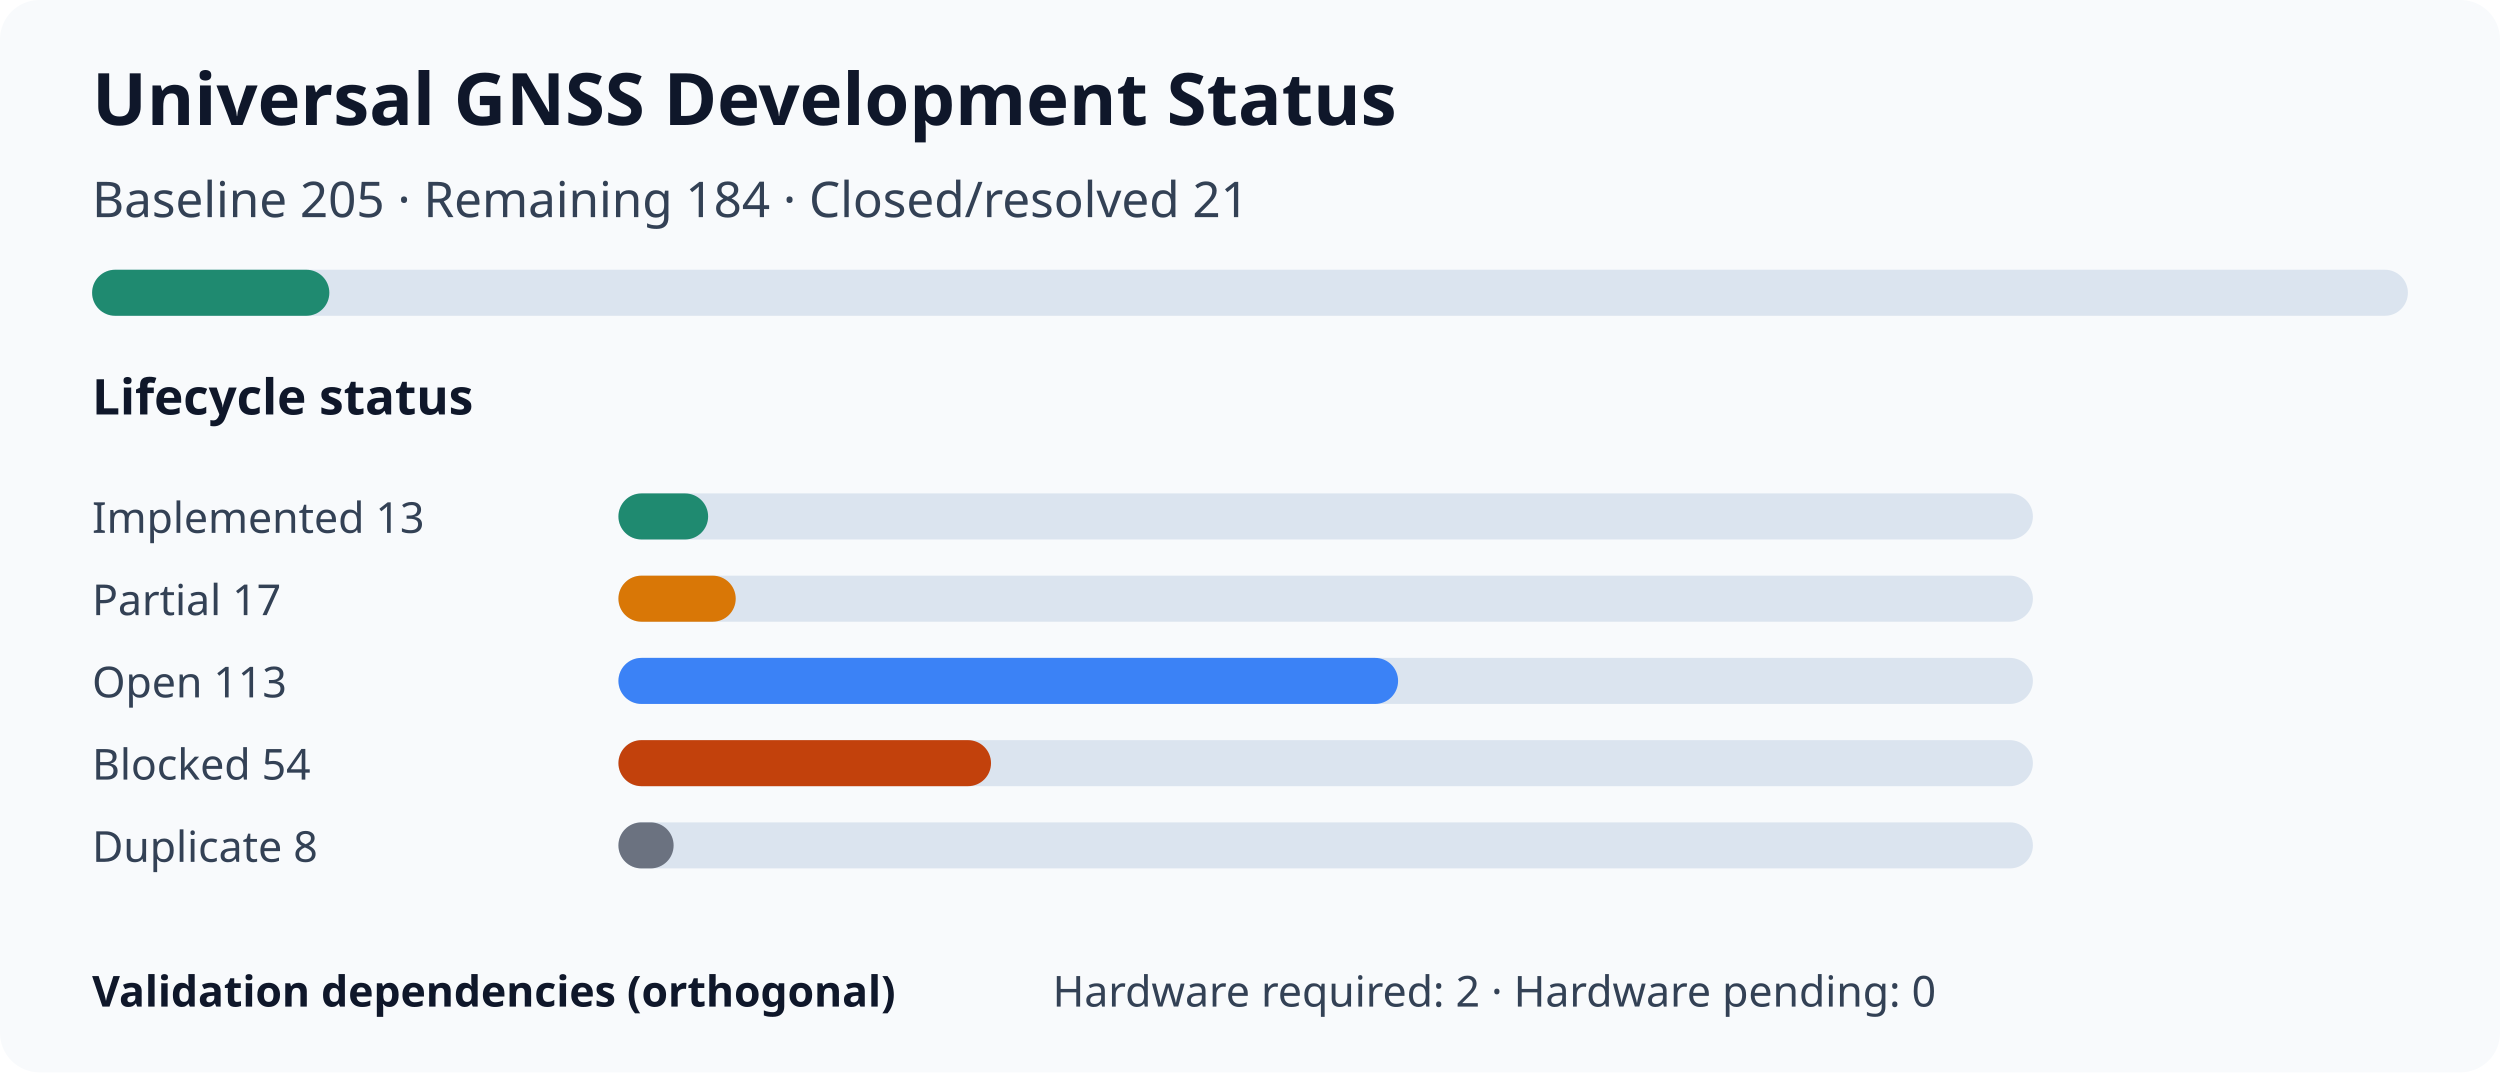
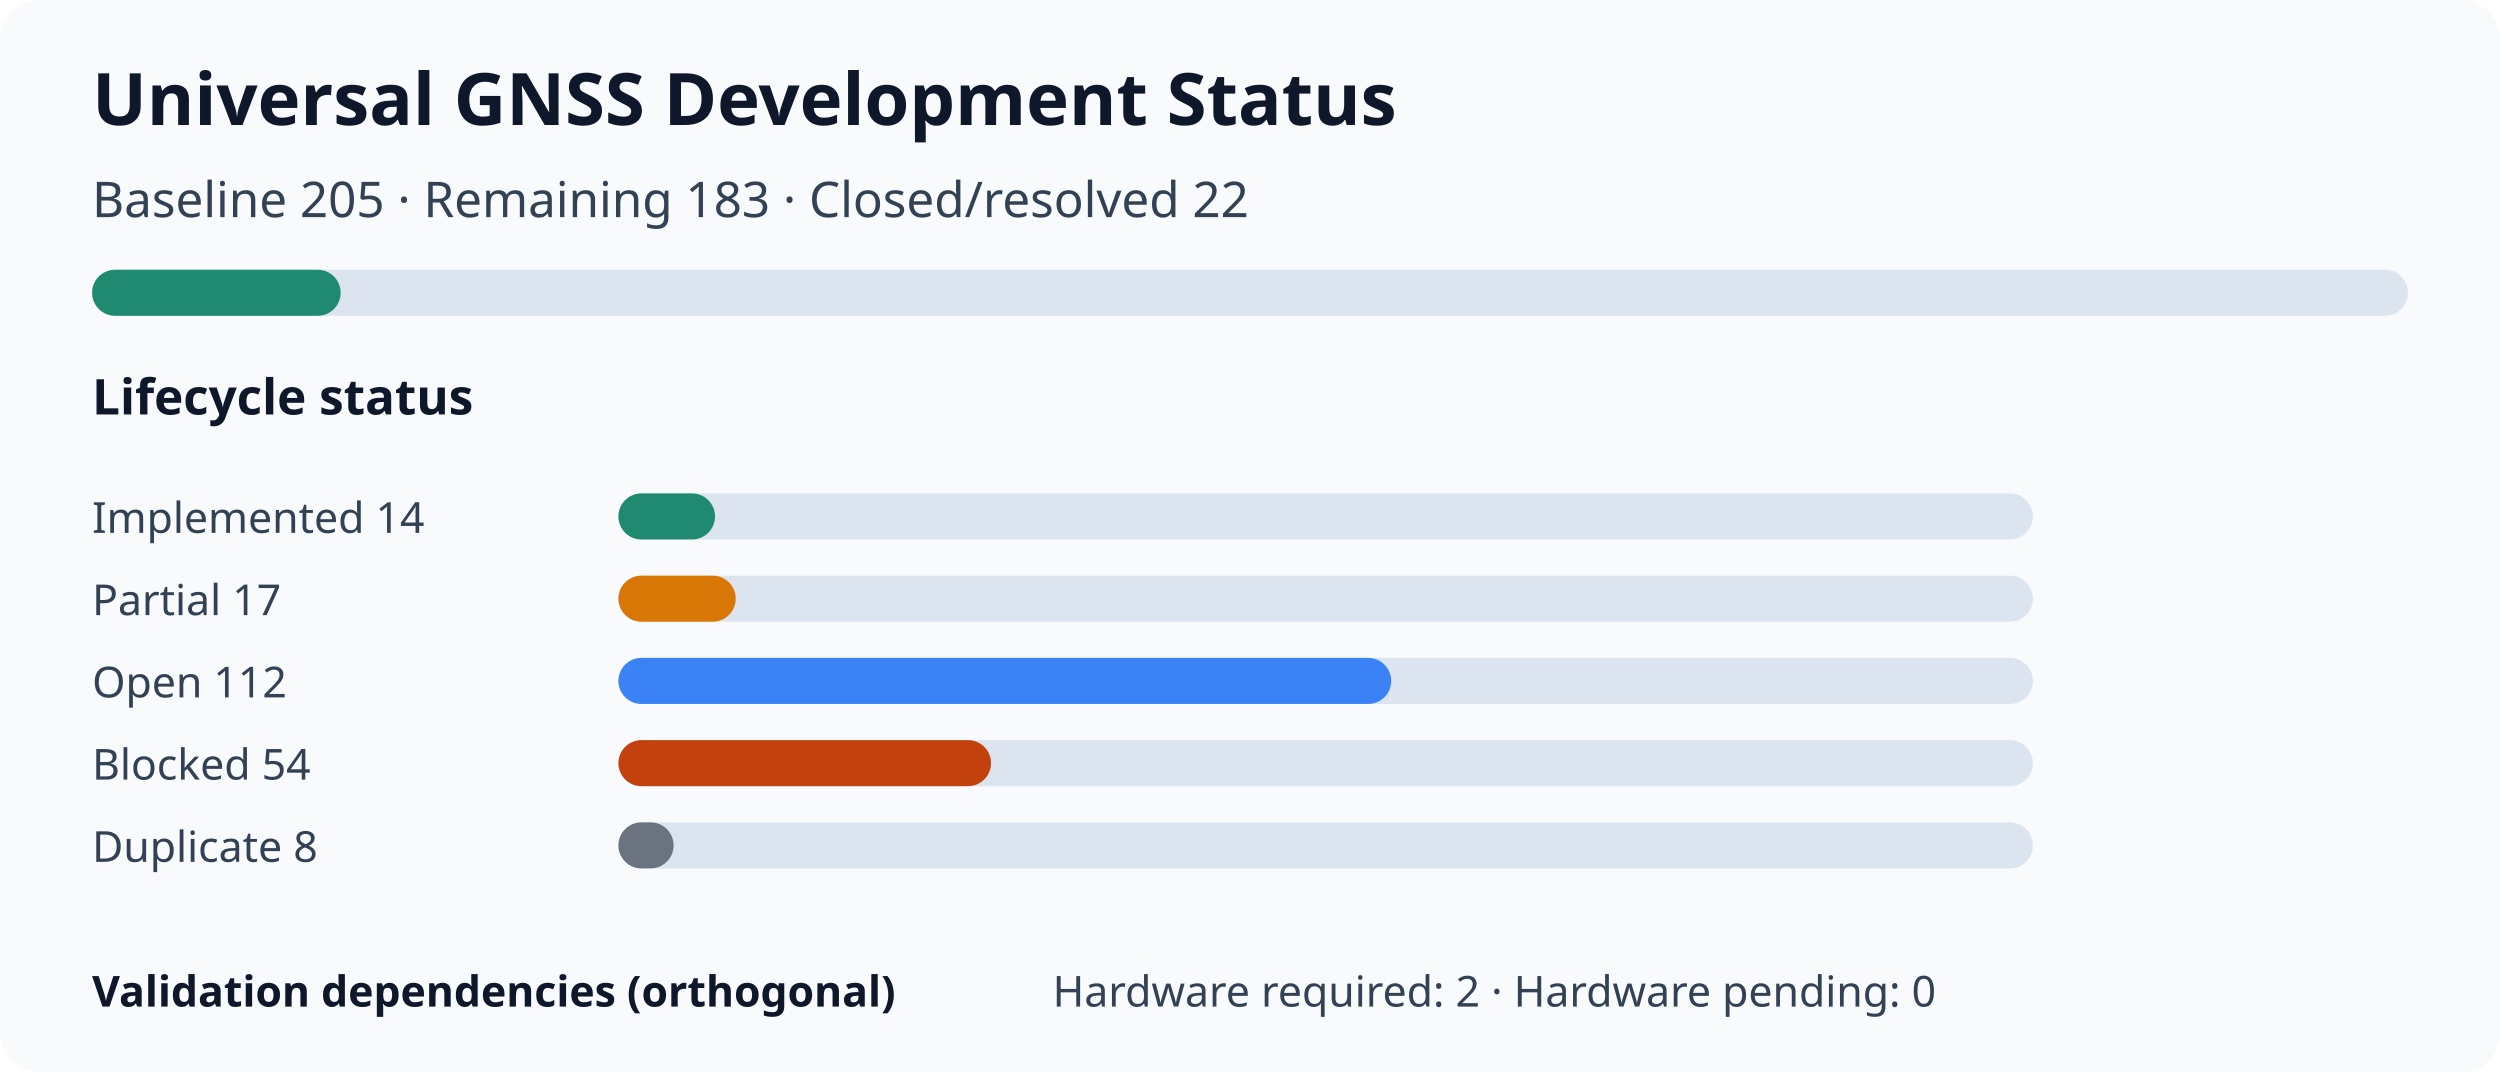
<svg xmlns="http://www.w3.org/2000/svg" viewBox="0 0 760 326" role="img" aria-labelledby="title desc">
  <rect width="760" height="326" fill="#f8fafc" rx="12" />
  <text x="28" y="38" font-family="sans-serif" font-size="22" font-weight="700" fill="#0f172a">Universal GNSS Development Status</text>
-   <text x="28" y="66" font-family="sans-serif" font-size="15" fill="#334155">Baseline 205 · Remaining 184 · Closed/resolved 21</text>
+   <text x="28" y="66" font-family="sans-serif" font-size="15" fill="#334155">Baseline 205 · Remaining 183 · Closed/resolved 22</text>
  <rect x="28" y="82" width="704" height="14" rx="7" fill="#dbe4ef" />
-   <rect x="28" y="82" width="72.12" height="14" rx="7" fill="#1f8a70" />
+   <rect x="28" y="82" width="75.55" height="14" rx="7" fill="#1f8a70" />
  <text x="28" y="126" font-family="sans-serif" font-size="15" font-weight="700" fill="#0f172a">Lifecycle status</text>
-   <text x="28" y="162" font-family="sans-serif" font-size="13" fill="#334155">Implemented 13</text>
+   <text x="28" y="162" font-family="sans-serif" font-size="13" fill="#334155">Implemented 14</text>
  <rect x="188" y="150" width="430" height="14" rx="7" fill="#dbe4ef" />
-   <rect x="188" y="150" width="27.27" height="14" rx="7" fill="#1f8a70" />
+   <rect x="188" y="150" width="29.37" height="14" rx="7" fill="#1f8a70" />
  <text x="28" y="187" font-family="sans-serif" font-size="13" fill="#334155">Partial 17</text>
  <rect x="188" y="175" width="430" height="14" rx="7" fill="#dbe4ef" />
  <rect x="188" y="175" width="35.66" height="14" rx="7" fill="#d97706" />
-   <text x="28" y="212" font-family="sans-serif" font-size="13" fill="#334155">Open 113</text>
+   <text x="28" y="212" font-family="sans-serif" font-size="13" fill="#334155">Open 112</text>
  <rect x="188" y="200" width="430" height="14" rx="7" fill="#dbe4ef" />
-   <rect x="188" y="200" width="237.02" height="14" rx="7" fill="#3b82f6" />
+   <rect x="188" y="200" width="234.93" height="14" rx="7" fill="#3b82f6" />
  <text x="28" y="237" font-family="sans-serif" font-size="13" fill="#334155">Blocked 54</text>
  <rect x="188" y="225" width="430" height="14" rx="7" fill="#dbe4ef" />
  <rect x="188" y="225" width="113.27" height="14" rx="7" fill="#c2410c" />
  <text x="28" y="262" font-family="sans-serif" font-size="13" fill="#334155">Duplicate 8</text>
  <rect x="188" y="250" width="430" height="14" rx="7" fill="#dbe4ef" />
  <rect x="188" y="250" width="16.78" height="14" rx="7" fill="#6b7280" />
  <text x="28" y="306" font-family="sans-serif" font-size="13" font-weight="700" fill="#0f172a">Validation dependencies (orthogonal)</text>
  <text x="320" y="306" font-family="sans-serif" font-size="13" fill="#334155">Hardware required: 2 · Hardware pending: 0</text>
</svg>
